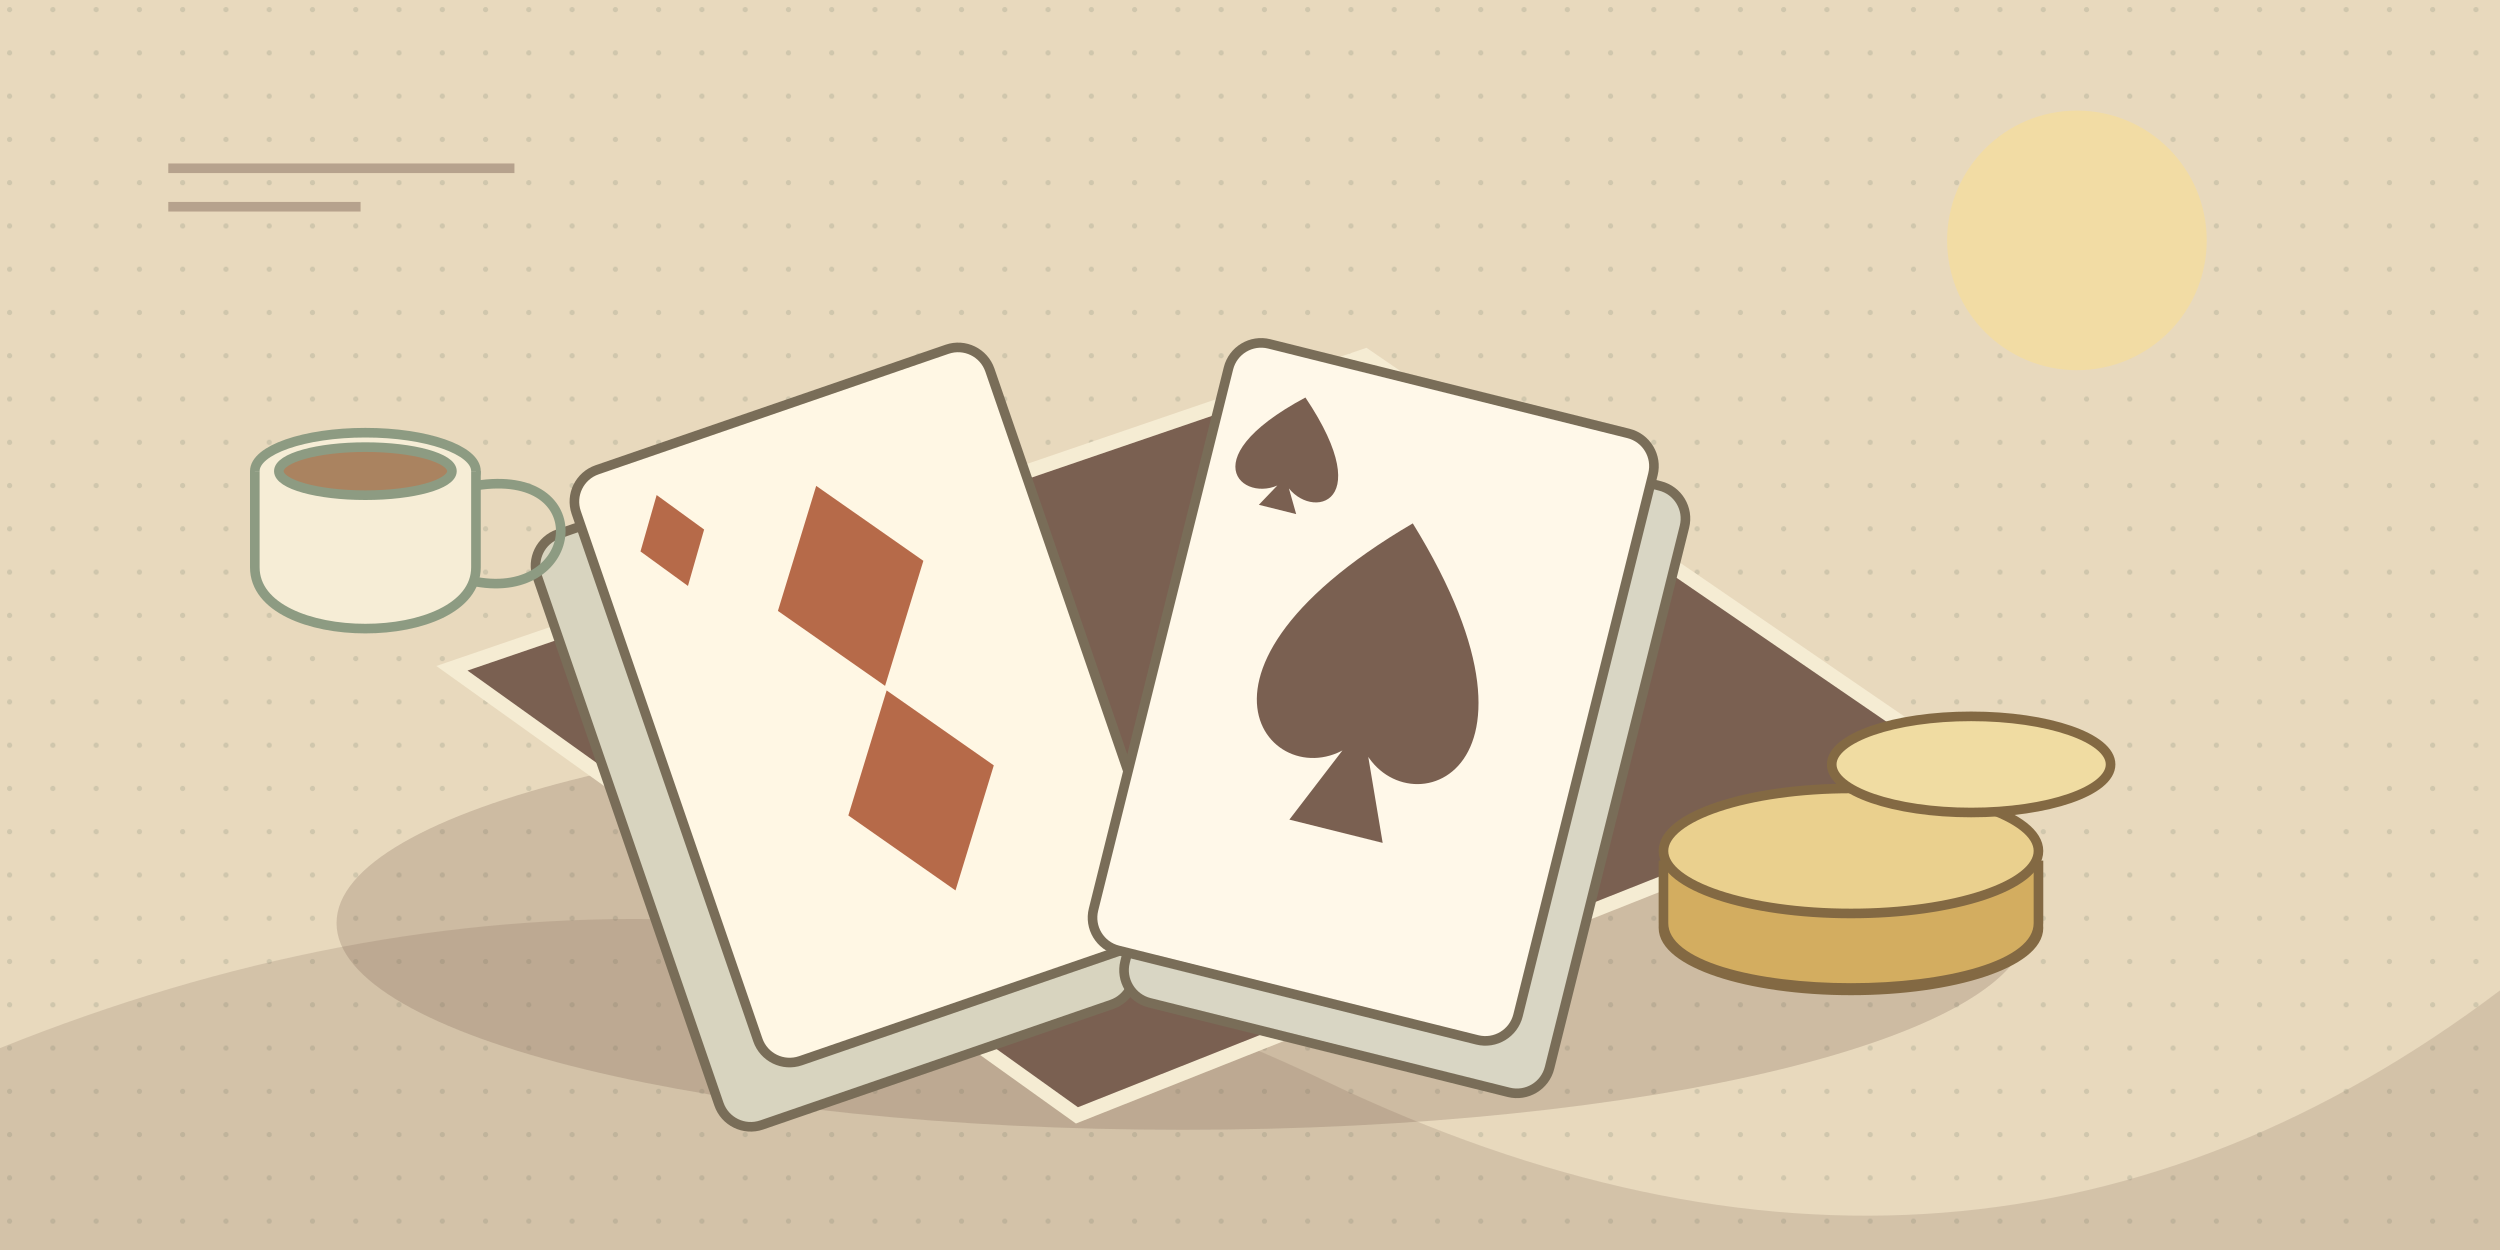
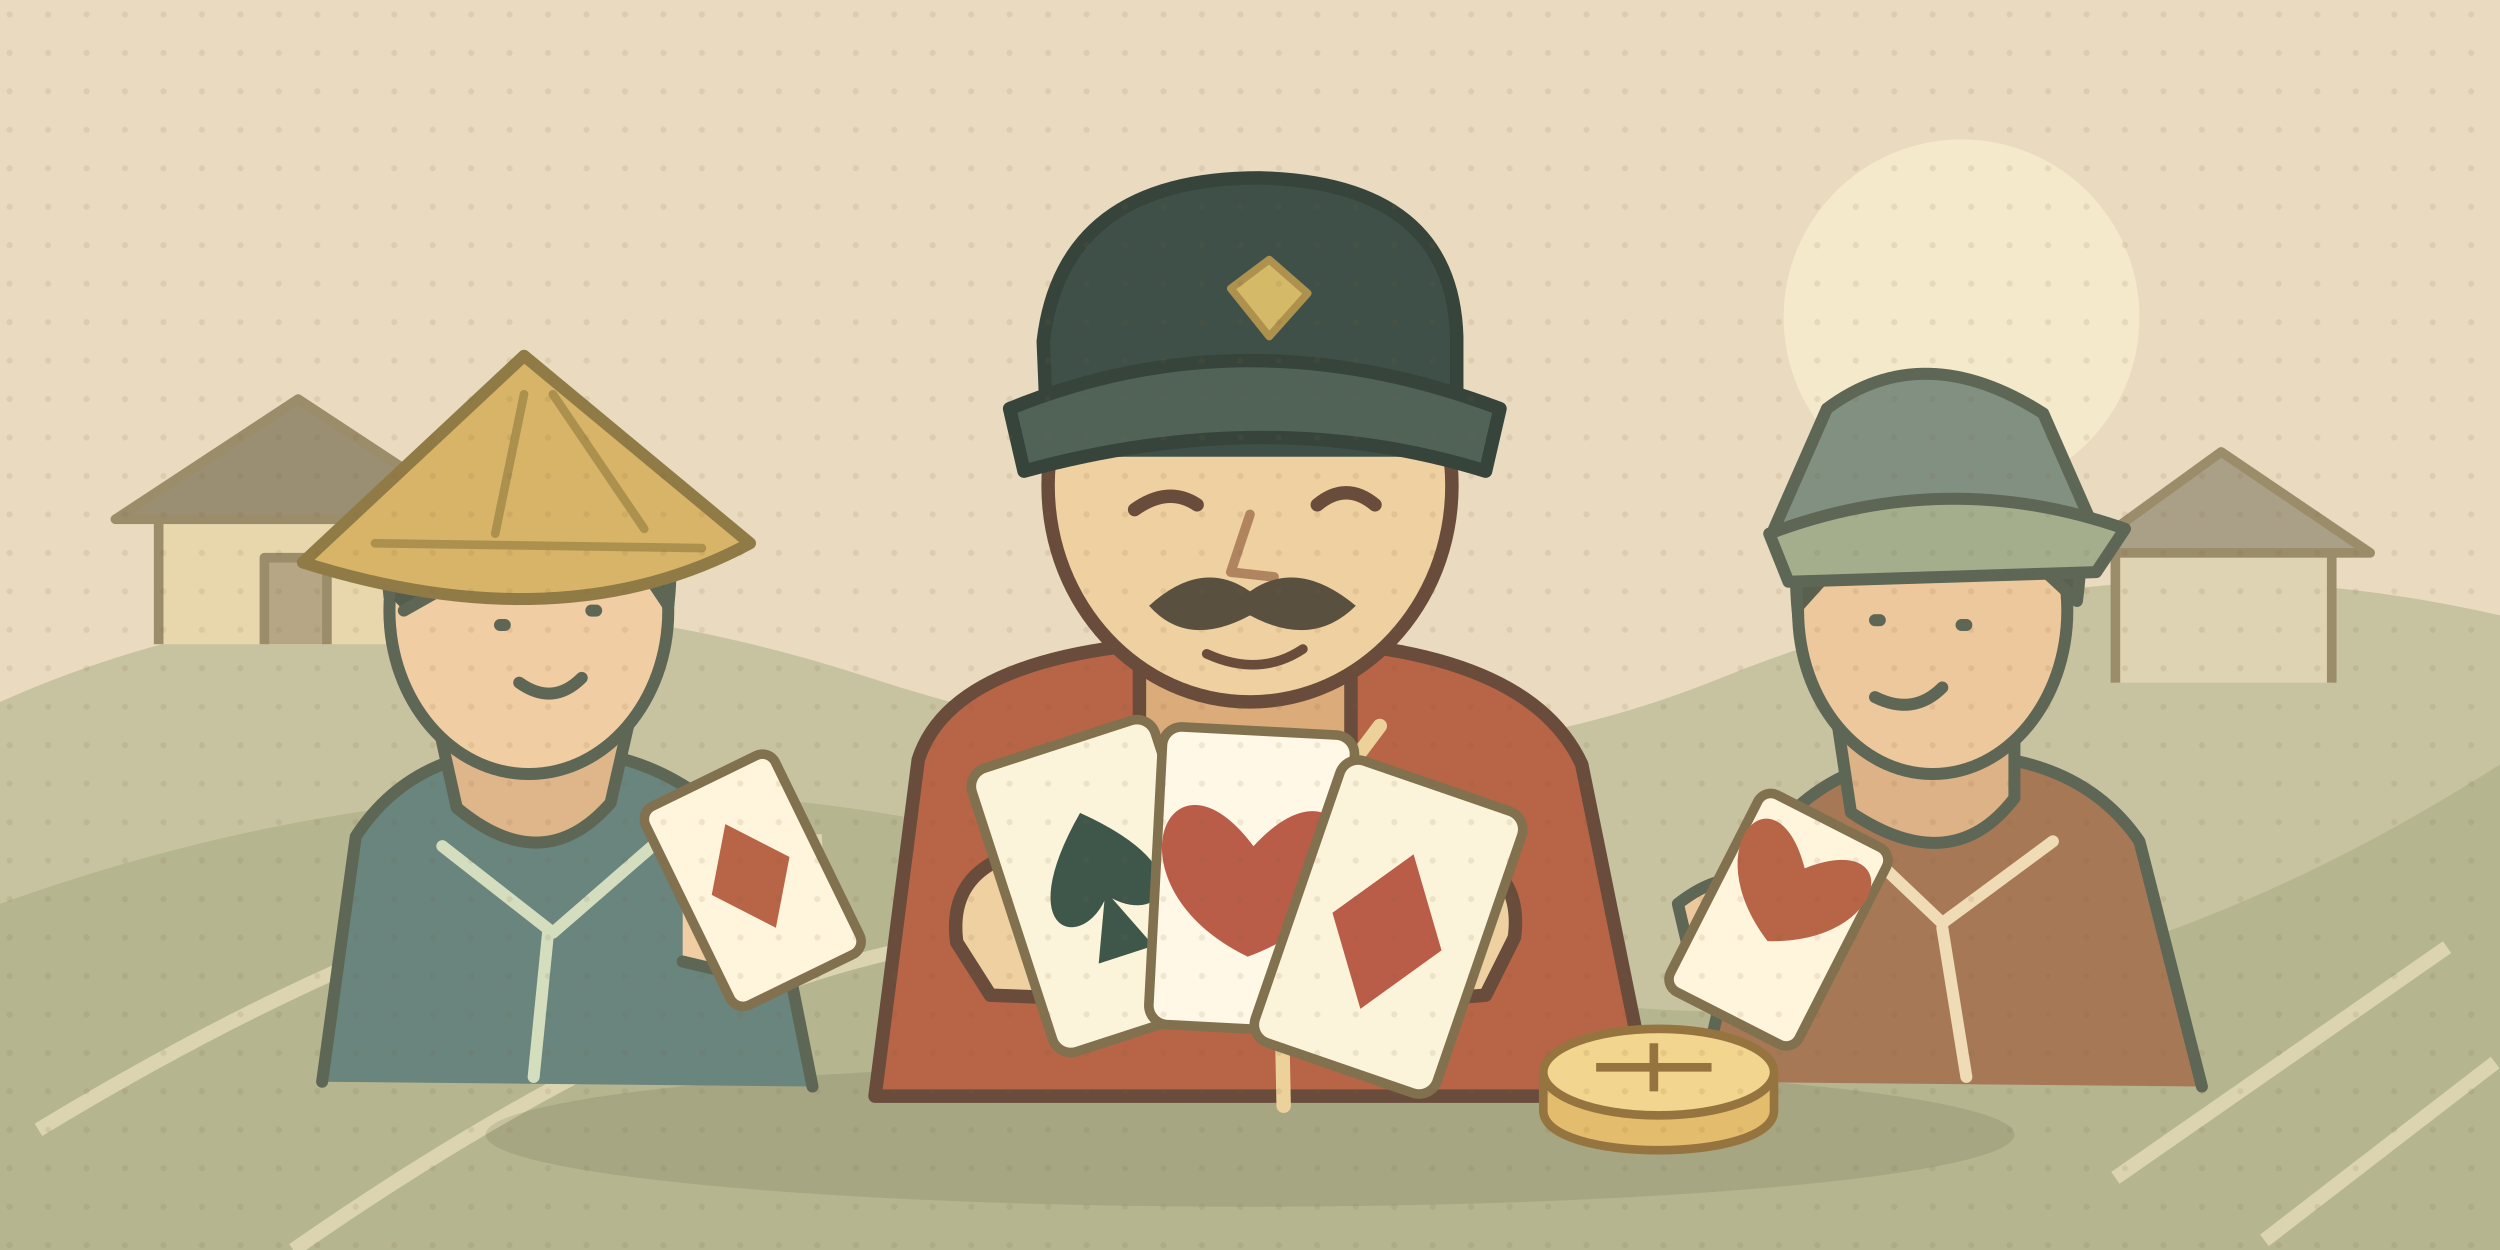
- <svg xmlns="http://www.w3.org/2000/svg" viewBox="0 0 520 260" preserveAspectRatio="xMidYMid slice" aria-hidden="true">
+ <svg xmlns="http://www.w3.org/2000/svg" viewBox="0 0 520 260" preserveAspectRatio="xMidYMid meet" style="background:#eadbc0" aria-hidden="true">
  <defs>
-     <pattern id="_R_0_" width="9" height="9" patternUnits="userSpaceOnUse">
-       <circle cx="2" cy="2" r=".55" fill="#314d40" opacity=".13" />
+     <pattern id="_R_0_" width="8" height="8" patternUnits="userSpaceOnUse">
+       <circle cx="2" cy="3" r=".65" fill="#805e3f" opacity=".12" />
    </pattern>
  </defs>
-   <rect width="520" height="260" fill="#e8d9bd" />
-   <rect width="520" height="260" fill="url(#_R_0_)" />
-   <circle cx="432" cy="50" r="27" fill="#f2dca4" />
-   <path d="M0 218Q142 161 276 225T520 206V260H0Z" fill="#7a6051" opacity=".19" />
-   <ellipse cx="246" cy="192" rx="176" ry="43" fill="#7a6051" opacity=".25" />
-   <path d="M94 139L284 74 408 159 224 232Z" fill="#7a6051" stroke="#f5ecd3" stroke-width="3" />
-   <g fill="#d3ad60" stroke="#836943" stroke-width="2">
-     <ellipse cx="385" cy="193" rx="39" ry="13" />
-     <path d="M346 179v13c0 18 78 18 78 0v-13" />
-     <ellipse cx="385" cy="177" rx="39" ry="13" fill="#ead08e" />
-     <ellipse cx="410" cy="159" rx="29" ry="10" fill="#f0dca2" />
+   <rect width="520" height="260" fill="#eadbc0" />
+   <circle cx="408" cy="66" r="37" fill="#f4e9cb" />
+   <path d="M0 146Q83 109 181 141T358 141T520 128V260H0Z" fill="#c7c3a0" />
+   <path d="M0 188Q134 140 262 191T520 159V260H0Z" fill="#b5b590" />
+   <g fill="none" stroke="#ece1be" stroke-width="3" opacity=".7">
+     <path d="M8 235Q102 178 171 175M61 260Q146 201 204 195M440 245l69-48M471 258l48-37" />
  </g>
-   <g transform="translate(139 78) rotate(-19 55 75)" stroke="#796d58" stroke-width="2">
-     <rect x="-12" y="10" width="91" height="130" rx="7" fill="#d8d4bf" />
-     <rect width="91" height="130" rx="7" fill="#fff7e4" />
-     <path d="M10 19l7-10 7 10-7 10Z" fill="#b66a49" stroke="none" />
-     <path d="M33 40l16-22 16 22-16 22ZM33 85l16-22 16 22-16 22Z" fill="#b66a49" stroke="none" />
+   <g stroke="#9b8c6a" stroke-width="2" stroke-linejoin="round">
+     <path d="M33 134v-28h56v28" fill="#e8d7ac" />
+     <path d="M24 108l38-25 38 25Z" fill="#9a8f72" />
+     <path d="M55 134v-18h13v18" fill="#b7a685" />
+     <path d="M440 142v-29h45v29" fill="#ded3b2" />
+     <path d="M433 115l29-21 31 21Z" fill="#aaa087" />
  </g>
-   <g transform="translate(240 80) rotate(14 50 65)" stroke="#796d58" stroke-width="2">
-     <rect x="9" y="9" width="91" height="130" rx="7" fill="#d9d6c4" />
-     <rect width="91" height="130" rx="7" fill="#fff8e9" />
-     <path d="M17 9C-4 28 11 34 17 27c6 7 21 1 0-18ZM13 33h8l-4-7Z" fill="#7a6051" stroke="none" />
-     <path d="M45 29C-1 74 34 93 45 75c11 18 46-1 0-46ZM35 95h20L45 72Z" fill="#7a6051" stroke="none" />
+   <ellipse cx="260" cy="236" rx="159" ry="15" fill="#686448" opacity=".18" />
+   <g stroke="#5e6655" stroke-width="2.5" stroke-linecap="round" stroke-linejoin="round">
+     <path d="M67 225l7-51q13-20 41-18 28 0 45 25l9 45" fill="#69857d" />
+     <path d="M92 176l23 18 23-20M114 194l-3 30" fill="none" stroke="#d4debf" />
+     <path d="M91 150l4 18q18 15 32-1l5-22" fill="#dfb68a" />
+     <ellipse cx="110" cy="127" rx="29" ry="34" fill="#f0cda2" />
+     <path d="M81 124q-4-35 30-35 32 3 28 37l-10-15-22 3-23 13" fill="#555d4e" />
+     <path d="M63 117l46-43 47 39q-39 21-93 4Z" fill="#d8b469" stroke="#907b46" />
+     <path d="M109 82l-6 29m12-29 19 28m-56 3 68 1" fill="none" stroke="#ac914e" stroke-width="1.8" />
+     <path d="M104 130h1m18-3h1m-16 15q7 5 13-1" fill="none" />
+     <path d="M142 187q13-10 26 2l-5 16-21-5" fill="#f0cda2" />
+     <path d="M354 225l10-44q12-23 39-24 29-1 42 18l13 51" fill="#a77856" />
+     <path d="M384 173l20 19 23-17m-23 18 5 31" fill="none" stroke="#efdbb6" />
+     <path d="M382 149l3 20q21 14 34-3v-20" fill="#ddb286" />
+     <ellipse cx="402" cy="127" rx="28" ry="34" fill="#edc89c" />
+     <path d="M374 128q-4-40 29-38 34 0 29 35l-14-13-35 6" fill="#59604e" />
+     <path d="M369 110l11-25q20-15 45 1l11 25q-26 9-67-1Z" fill="#829081" />
+     <path d="M368 111q37-14 74-1l-6 9-64 2Z" fill="#a4ae8d" />
+     <path d="M390 129h1m17 1h1m-19 15q8 4 14-2" fill="none" />
+     <path d="M375 189q-12-12-26-1l4 17 23-5" fill="#edc89c" />
  </g>
-   <g stroke="#8d9b82" stroke-width="2" fill="#f6edd6">
-     <ellipse cx="76" cy="98" rx="23" ry="8" />
-     <path d="M53 98v20c0 17 46 17 46 0V98" />
-     <path d="M99 101c25-4 22 24 0 20" fill="none" />
-     <ellipse cx="76" cy="98" rx="18" ry="5" fill="#aa8360" />
+   <g stroke="#694c3b" stroke-width="2.8" stroke-linecap="round" stroke-linejoin="round">
+     <path d="M182 228l9-70q8-25 69-25 57 0 69 26l14 69Z" fill="#b86446" />
+     <path d="M251 153l15 26 21-28m-21 28 1 51" fill="none" stroke="#ecd19b" stroke-width="3" />
+     <path d="M237 132v24q26 17 44-2v-25" fill="#dbab79" />
+     <ellipse cx="260" cy="101" rx="42" ry="45" fill="#efd0a0" />
+     <path d="M218 95l-1-24q4-34 45-34 40 1 41 33v25" fill="#3e5047" stroke="#37443b" />
+     <path d="M210 85q49-20 102 0l-3 13q-45-14-96 0Z" fill="#516356" stroke="#37443b" />
+     <path d="M256 60l8-6 8 7-8 9Z" fill="#d4b968" stroke="#ad914d" stroke-width="1.6" />
+     <path d="M236 106q7-5 13-1m25 0q6-5 12 0" fill="none" />
+     <path d="M260 107l-4 12 9 1" fill="none" stroke="#b18460" stroke-width="2" />
+     <path d="M260 123q-10-7-21 3 8 9 21 2 13 7 22-2-12-10-22-3Z" fill="#5a5040" stroke="none" />
+     <path d="M251 136q11 5 20-1" fill="none" stroke-width="2" />
+     <path d="M199 196q-2-15 14-19l24 12-5 19-26-1Z" fill="#efd0a0" />
+     <path d="M315 195q2-15-14-19l-23 13 5 20 26-2Z" fill="#efd0a0" />
  </g>
-   <path d="M35 35h72M35 43h40" stroke="#7a6051" stroke-width="2" opacity=".45" />
+   <g stroke="#81714f" stroke-width="2" stroke-linejoin="round">
+     <g transform="translate(201 161) rotate(-18)">
+       <rect width="40" height="62" rx="4" fill="#fcf4da" />
+       <path d="M20 15C-2 35 12 43 20 33c8 10 22 2 0-18ZM14 46h12l-6-14Z" fill="#3e574a" stroke="none" />
+     </g>
+     <g transform="translate(242 151) rotate(3)">
+       <rect width="40" height="62" rx="4" fill="#fff8e6" />
+       <path d="M20 24c-19-23-31 10 0 23 31-13 19-46 0-23Z" fill="#b95d49" stroke="none" />
+     </g>
+     <g transform="translate(280 157) rotate(19)">
+       <rect width="40" height="62" rx="4" fill="#fcf4da" />
+       <path d="M20 15l12 17-12 17-12-17Z" fill="#b95d49" stroke="none" />
+     </g>
+     <g transform="translate(133 169) rotate(-26)">
+       <rect width="30" height="46" rx="3" fill="#fff5dc" />
+       <path d="M15 10l9 12-9 12-9-12Z" fill="#b86446" stroke="none" />
+     </g>
+     <g transform="translate(367 164) rotate(27)">
+       <rect width="30" height="46" rx="3" fill="#fff5dc" />
+       <path d="M15 11c-15-17-23 6 0 17 23-11 15-34 0-17Z" fill="#b86446" stroke="none" />
+     </g>
+   </g>
+   <g fill="#e3bd6d" stroke="#967440" stroke-width="1.8">
+     <path d="M321 223v8c0 11 48 11 48 0v-8" />
+     <ellipse cx="345" cy="223" rx="24" ry="9" fill="#f2d58e" />
+     <path d="M332 222h24m-12-5v10" fill="none" />
+   </g>
+   <rect width="520" height="260" fill="url(#_R_0_)" pointer-events="none" />
</svg>
